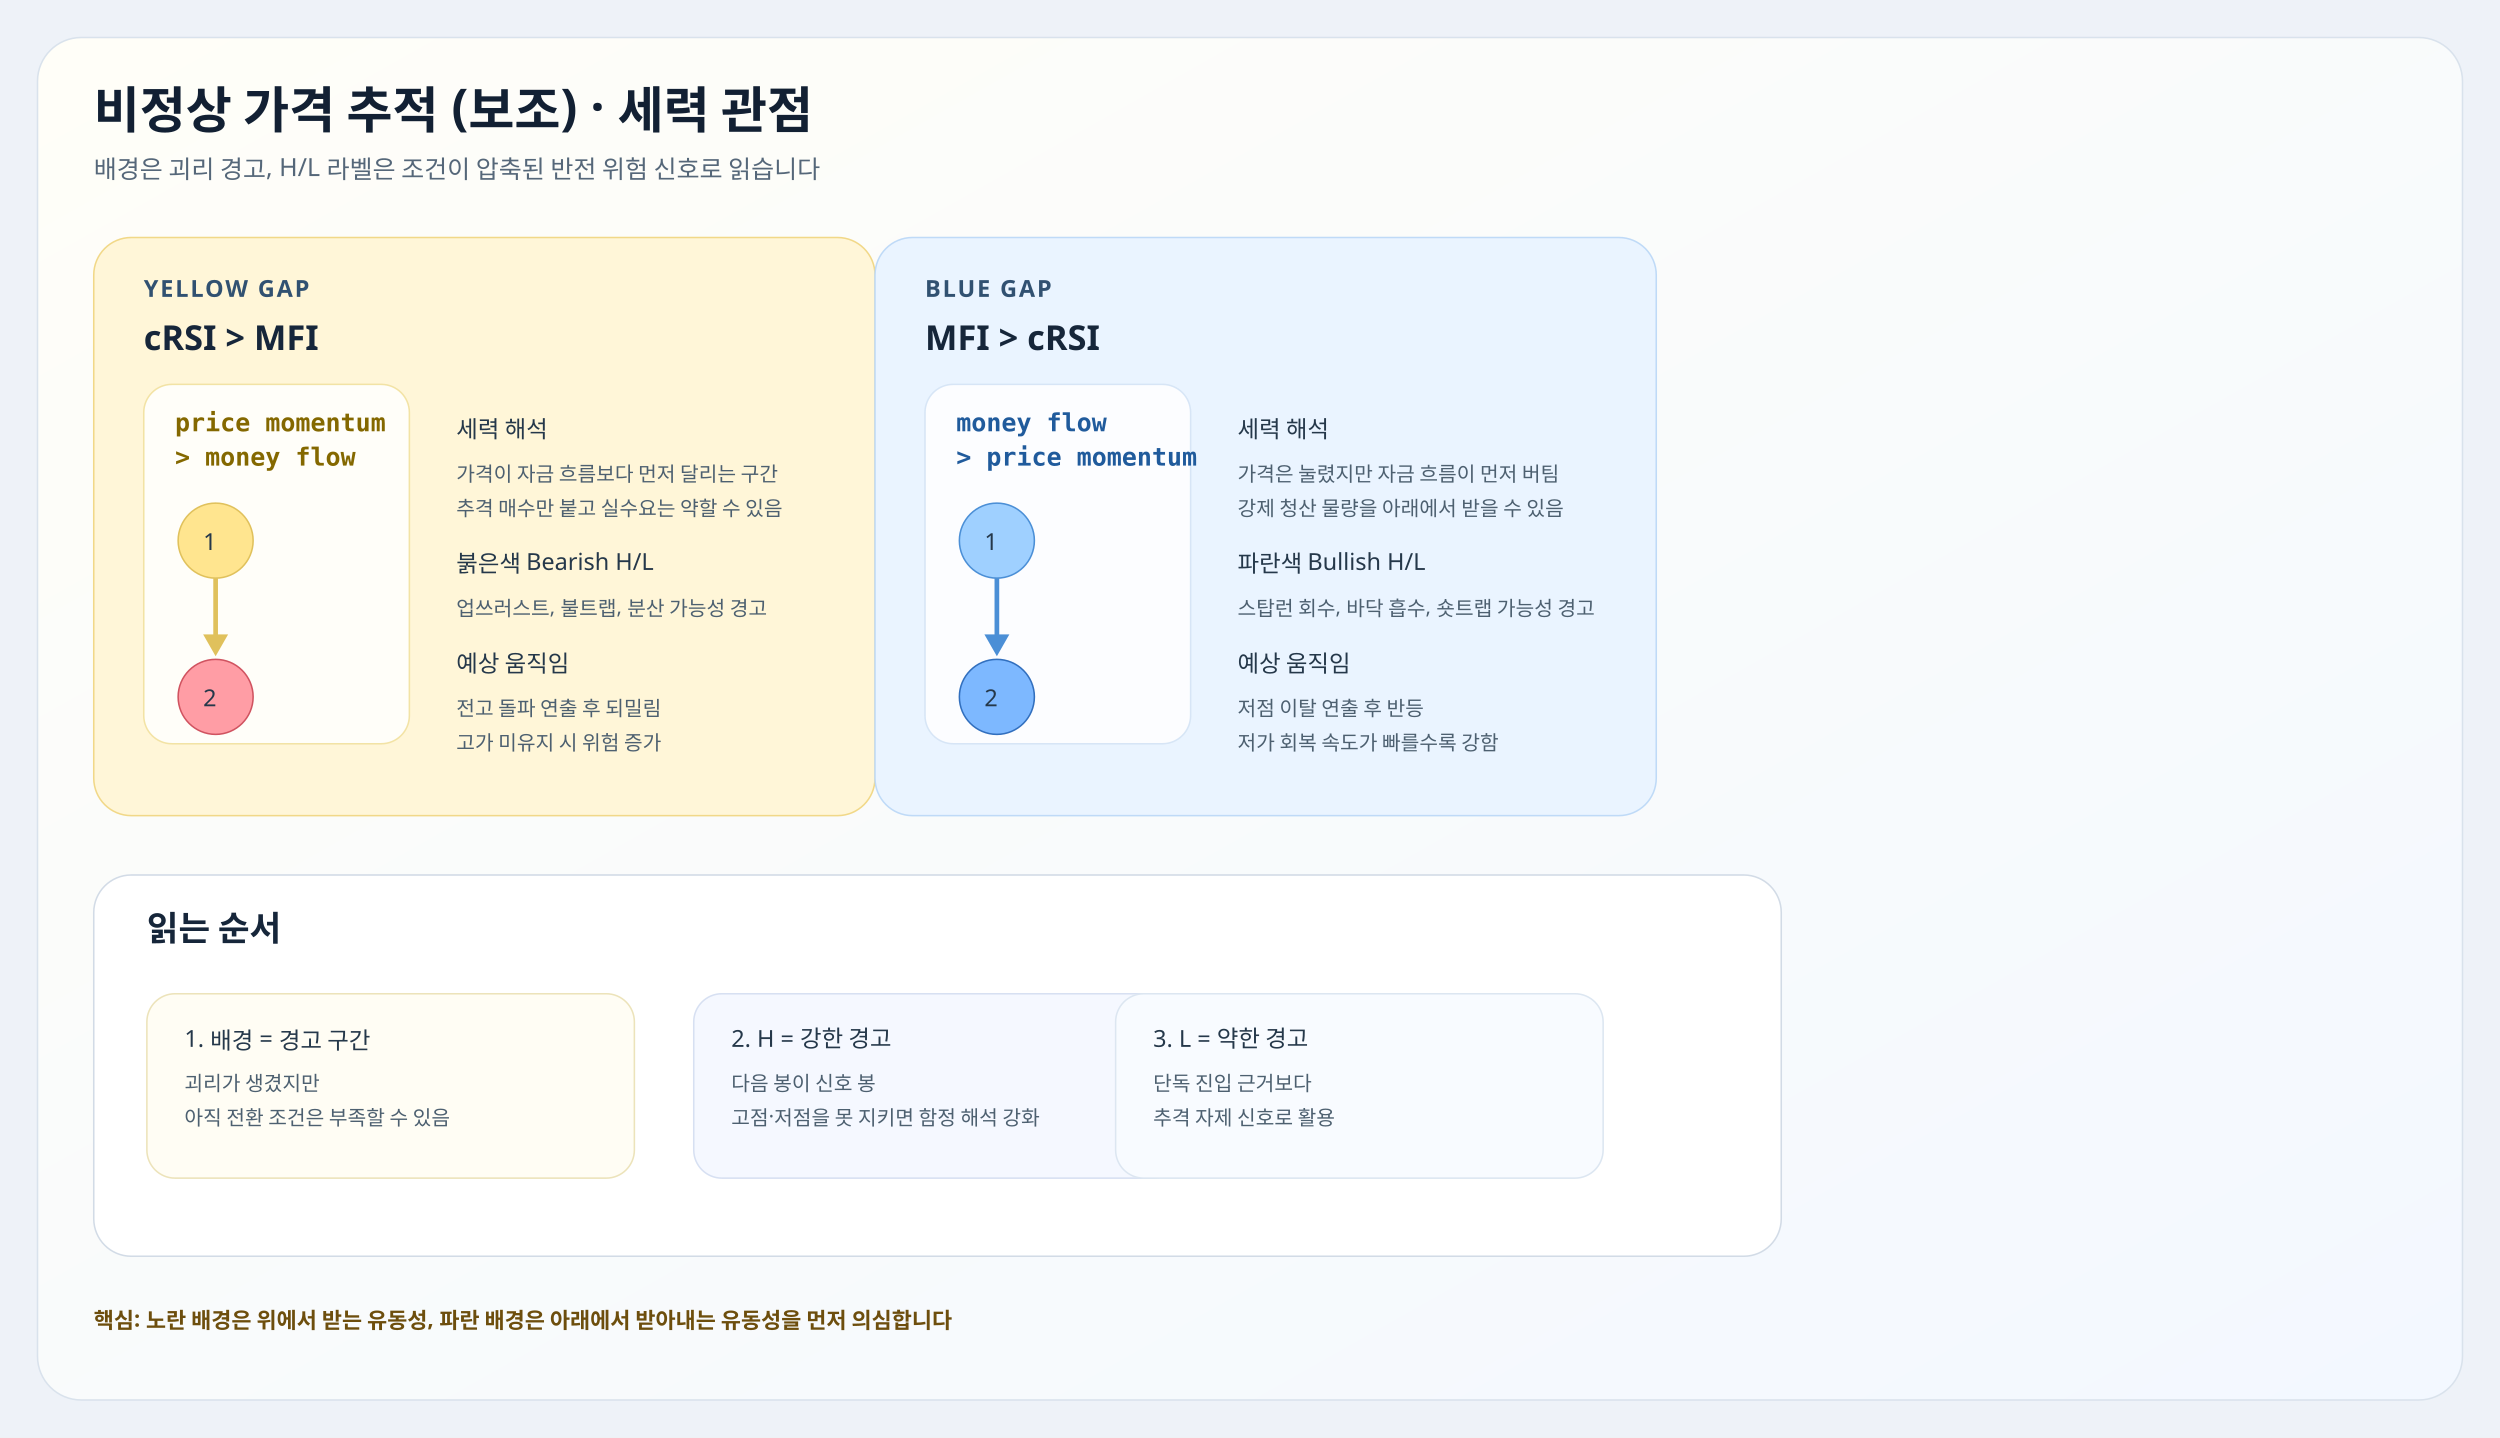
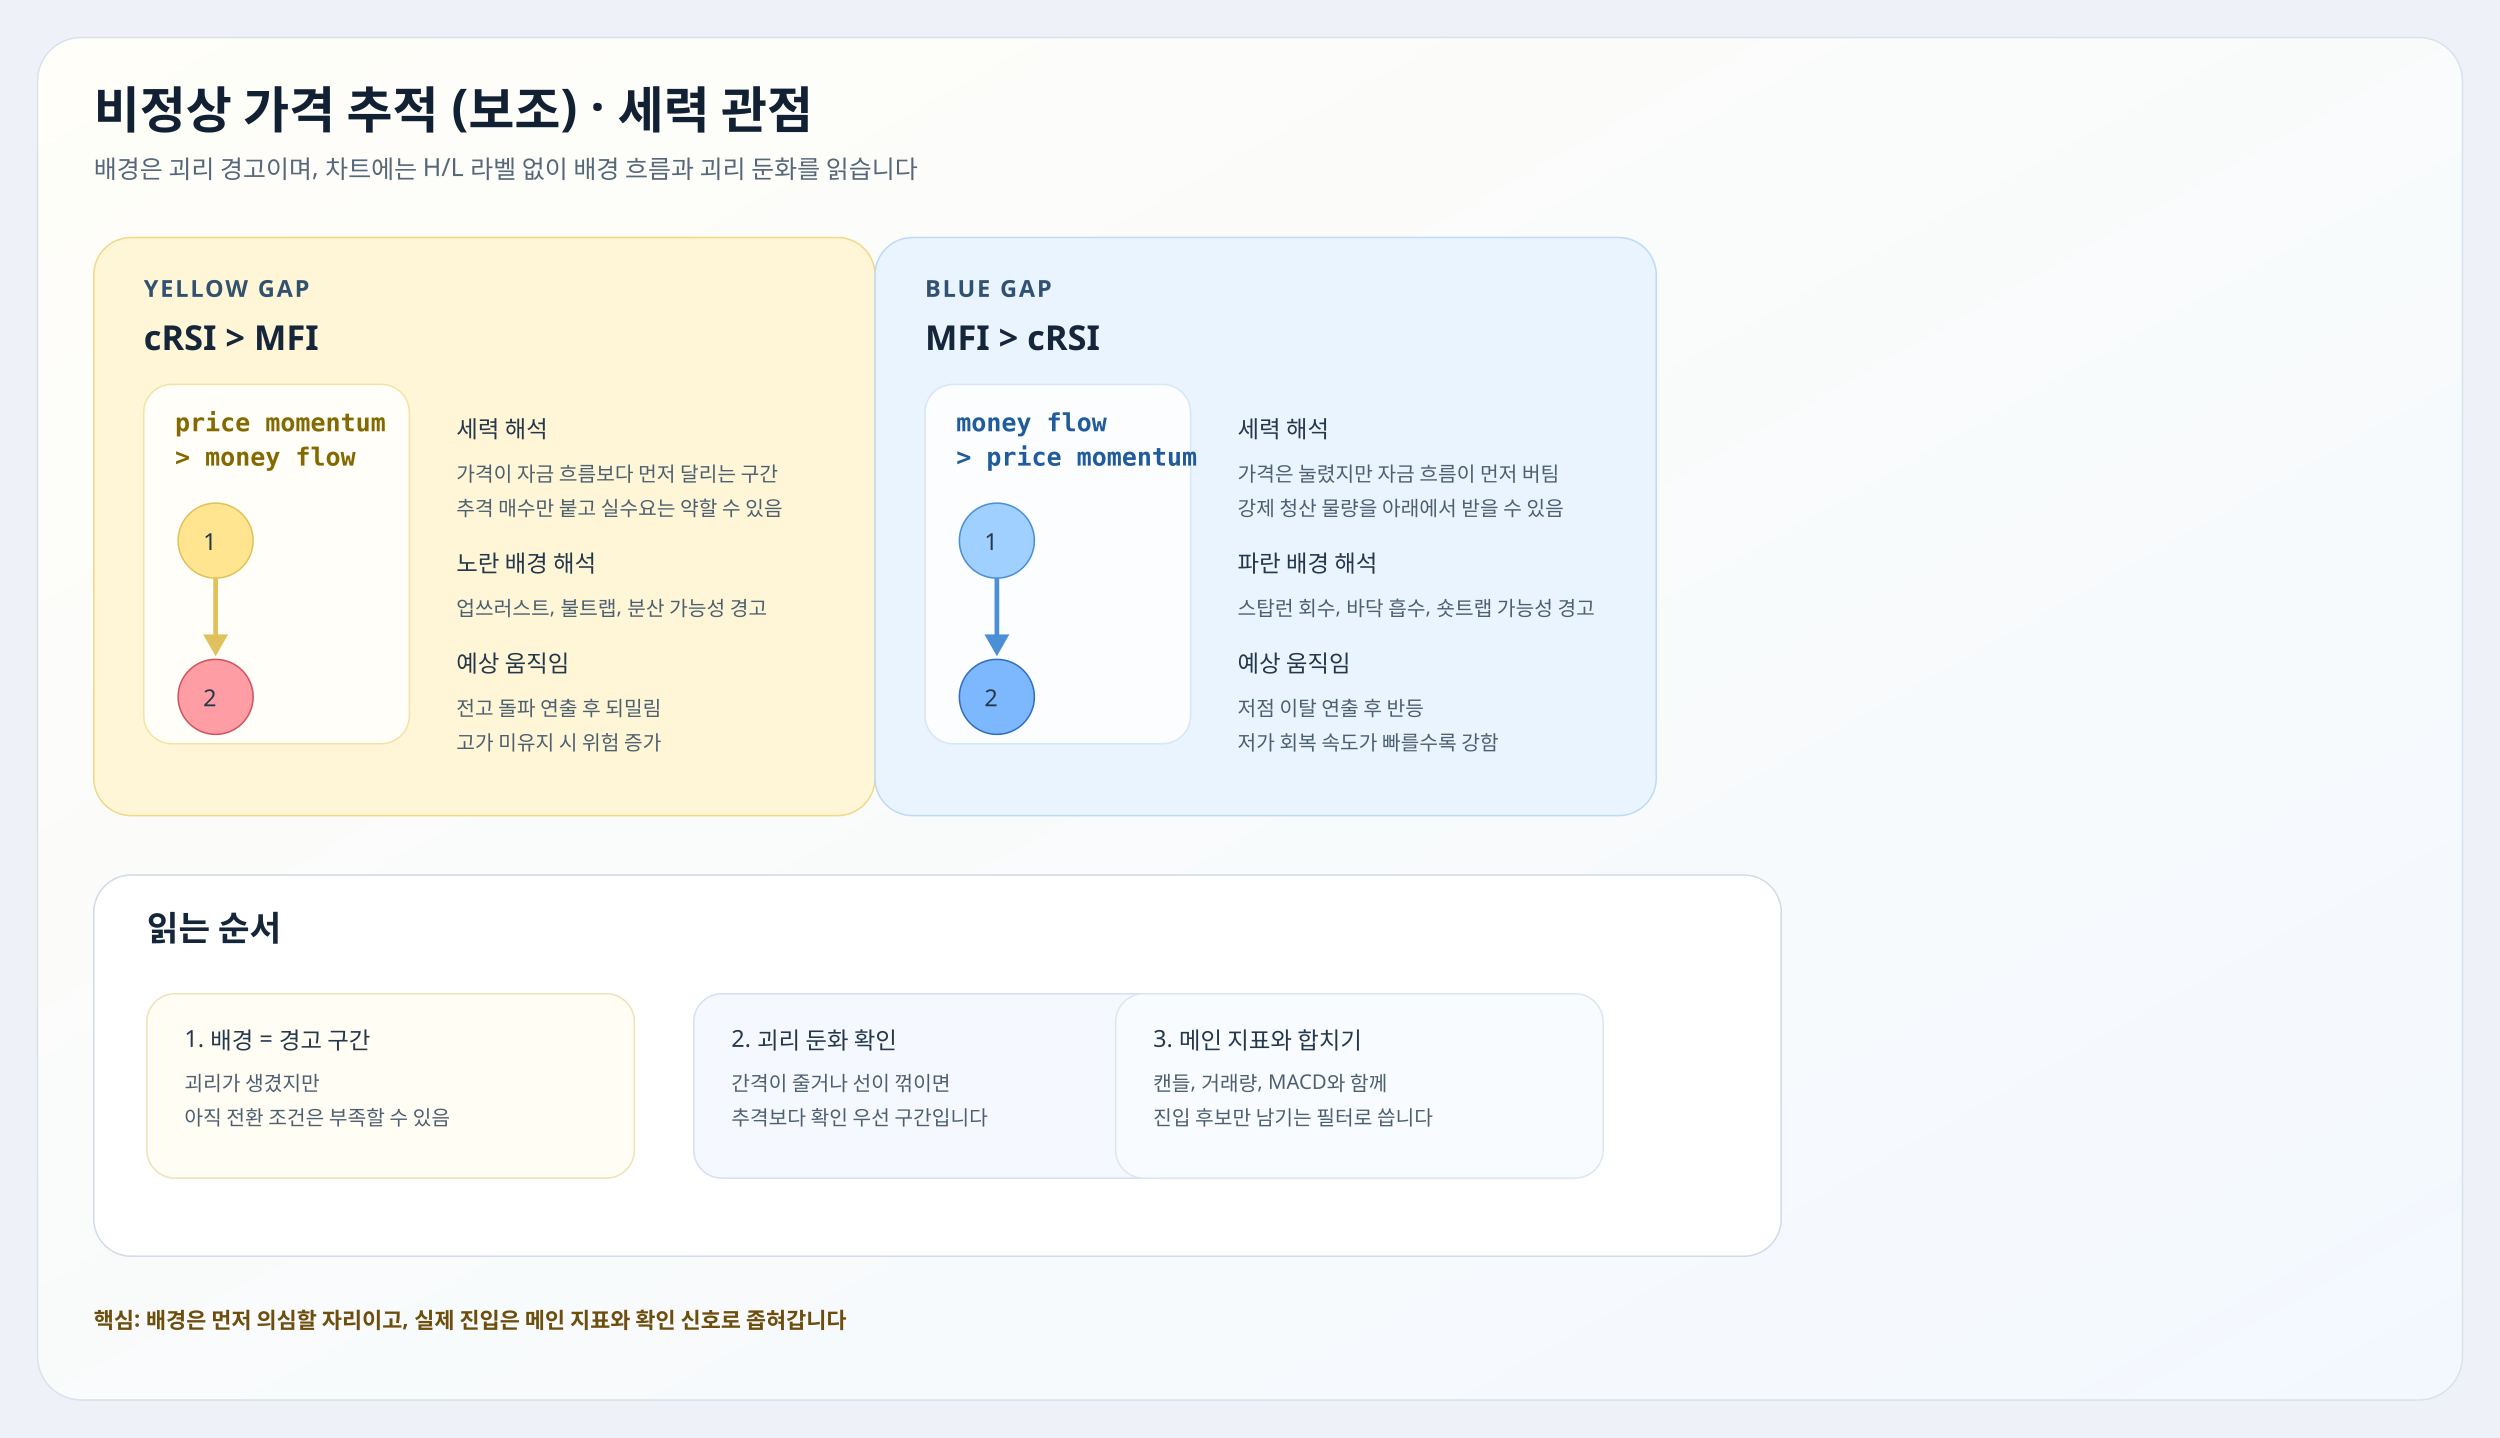
<svg xmlns="http://www.w3.org/2000/svg" width="1600" height="920" viewBox="0 0 1600 920" role="img" aria-labelledby="title desc">
  <defs>
    <linearGradient id="bg" x1="0%" y1="0%" x2="100%" y2="100%">
      <stop offset="0%" stop-color="#fffef8" />
      <stop offset="100%" stop-color="#f3f8ff" />
    </linearGradient>
    <style>
      .title { font: 700 32px 'Pretendard','Apple SD Gothic Neo','Malgun Gothic',sans-serif; fill: #122033; }
      .subtitle { font: 500 16px 'Pretendard','Apple SD Gothic Neo','Malgun Gothic',sans-serif; fill: #556779; }
      .cardTitle { font: 700 22px 'Pretendard','Apple SD Gothic Neo','Malgun Gothic',sans-serif; fill: #16263a; }
      .label { font: 700 15px 'Pretendard','Apple SD Gothic Neo','Malgun Gothic',sans-serif; fill: #315171; letter-spacing: 0.08em; }
      .body { font: 500 15px 'Pretendard','Apple SD Gothic Neo','Malgun Gothic',sans-serif; fill: #25384a; }
      .small { font: 500 13px 'Pretendard','Apple SD Gothic Neo','Malgun Gothic',sans-serif; fill: #4d6070; }
      .mono { font: 700 16px 'Menlo','Consolas',monospace; fill: #846800; }
      .monoBlue { font: 700 16px 'Menlo','Consolas',monospace; fill: #205b9c; }
      .note { font: 700 14px 'Pretendard','Apple SD Gothic Neo','Malgun Gothic',sans-serif; fill: #6d4e0d; }
    </style>
  </defs>
  <rect width="1600" height="920" fill="#eef2f8" />
  <rect x="24" y="24" width="1552" height="872" rx="28" fill="url(#bg)" stroke="#d9e2ec" />
  <text x="60" y="82" class="title">비정상 가격 추적 (보조) · 세력 관점</text>
-   <text x="60" y="114" class="subtitle">배경은 괴리 경고, H/L 라벨은 조건이 압축된 반전 위험 신호로 읽습니다</text>
+   <text x="60" y="114" class="subtitle">배경은 괴리 경고이며, 차트에는 H/L 라벨 없이 배경 흐름과 괴리 둔화를 읽습니다</text>
  <rect x="60" y="152" width="500" height="370" rx="24" fill="#fff6d8" stroke="#f1d888" />
  <text x="92" y="190" class="label">YELLOW GAP</text>
  <text x="92" y="224" class="cardTitle">cRSI &gt; MFI</text>
  <rect x="92" y="246" width="170" height="230" rx="18" fill="#ffffff" opacity="0.84" stroke="#f0df9b" />
  <text x="112" y="276" class="mono">price momentum</text>
  <text x="112" y="298" class="mono">&gt; money flow</text>
  <circle cx="138" cy="346" r="24" fill="#ffe58f" stroke="#e0c15c" />
  <text x="130" y="352" class="body">1</text>
  <line x1="138" y1="370" x2="138" y2="410" stroke="#e0c15c" stroke-width="3" />
  <polygon points="138,420 130,406 146,406" fill="#e0c15c" />
  <circle cx="138" cy="446" r="24" fill="#ff9da5" stroke="#d05360" />
  <text x="130" y="452" class="body">2</text>
  <text x="292" y="280" class="body">세력 해석</text>
  <text x="292" y="308" class="small">가격이 자금 흐름보다 먼저 달리는 구간</text>
  <text x="292" y="330" class="small">추격 매수만 붙고 실수요는 약할 수 있음</text>
-   <text x="292" y="366" class="body">붉은색 Bearish H/L</text>
+   <text x="292" y="366" class="body">노란 배경 해석</text>
  <text x="292" y="394" class="small">업쓰러스트, 불트랩, 분산 가능성 경고</text>
  <text x="292" y="430" class="body">예상 움직임</text>
  <text x="292" y="458" class="small">전고 돌파 연출 후 되밀림</text>
  <text x="292" y="480" class="small">고가 미유지 시 위험 증가</text>
  <g transform="translate(-80 0)">
    <rect x="640" y="152" width="500" height="370" rx="24" fill="#eaf4ff" stroke="#bfdaf7" />
    <text x="672" y="190" class="label">BLUE GAP</text>
    <text x="672" y="224" class="cardTitle">MFI &gt; cRSI</text>
    <rect x="672" y="246" width="170" height="230" rx="18" fill="#ffffff" opacity="0.84" stroke="#d3e3f4" />
    <text x="692" y="276" class="monoBlue">money flow</text>
    <text x="692" y="298" class="monoBlue">&gt; price momentum</text>
    <circle cx="718" cy="346" r="24" fill="#9fd0ff" stroke="#4b8fd6" />
    <text x="710" y="352" class="body">1</text>
    <line x1="718" y1="370" x2="718" y2="410" stroke="#4b8fd6" stroke-width="3" />
    <polygon points="718,420 710,406 726,406" fill="#4b8fd6" />
    <circle cx="718" cy="446" r="24" fill="#7db8ff" stroke="#316fbe" />
    <text x="710" y="452" class="body">2</text>
    <text x="872" y="280" class="body">세력 해석</text>
    <text x="872" y="308" class="small">가격은 눌렸지만 자금 흐름이 먼저 버팀</text>
    <text x="872" y="330" class="small">강제 청산 물량을 아래에서 받을 수 있음</text>
-     <text x="872" y="366" class="body">파란색 Bullish H/L</text>
+     <text x="872" y="366" class="body">파란 배경 해석</text>
    <text x="872" y="394" class="small">스탑런 회수, 바닥 흡수, 숏트랩 가능성 경고</text>
    <text x="872" y="430" class="body">예상 움직임</text>
    <text x="872" y="458" class="small">저점 이탈 연출 후 반등</text>
    <text x="872" y="480" class="small">저가 회복 속도가 빠를수록 강함</text>
  </g>
  <rect x="60" y="560" width="1080" height="244" rx="24" fill="#ffffff" stroke="#d2dbe6" />
  <text x="94" y="602" class="cardTitle">읽는 순서</text>
  <rect x="94" y="636" width="312" height="118" rx="18" fill="#fffdf4" stroke="#ece3ba" />
  <text x="118" y="670" class="body">1. 배경 = 경고 구간</text>
  <text x="118" y="698" class="small">괴리가 생겼지만</text>
  <text x="118" y="720" class="small">아직 전환 조건은 부족할 수 있음</text>
  <rect x="444" y="636" width="312" height="118" rx="18" fill="#f5f8ff" stroke="#d7e0f2" />
-   <text x="468" y="670" class="body">2. H = 강한 경고</text>
-   <text x="468" y="698" class="small">다음 봉이 신호 봉</text>
-   <text x="468" y="720" class="small">고점·저점을 못 지키면 함정 해석 강화</text>
+   <text x="468" y="670" class="body">2. 괴리 둔화 확인</text>
+   <text x="468" y="698" class="small">간격이 줄거나 선이 꺾이면</text>
+   <text x="468" y="720" class="small">추격보다 확인 우선 구간입니다</text>
  <g transform="translate(-80 0)">
    <rect x="794" y="636" width="312" height="118" rx="18" fill="#f8fbff" stroke="#dce6f1" />
-     <text x="818" y="670" class="body">3. L = 약한 경고</text>
-     <text x="818" y="698" class="small">단독 진입 근거보다</text>
-     <text x="818" y="720" class="small">추격 자제 신호로 활용</text>
+     <text x="818" y="670" class="body">3. 메인 지표와 합치기</text>
+     <text x="818" y="698" class="small">캔들, 거래량, MACD와 함께</text>
+     <text x="818" y="720" class="small">진입 후보만 남기는 필터로 씁니다</text>
  </g>
-   <text x="60" y="850" class="note">핵심: 노란 배경은 위에서 받는 유동성, 파란 배경은 아래에서 받아내는 유동성을 먼저 의심합니다</text>
+   <text x="60" y="850" class="note">핵심: 배경은 먼저 의심할 자리이고, 실제 진입은 메인 지표와 확인 신호로 좁혀갑니다</text>
</svg>
